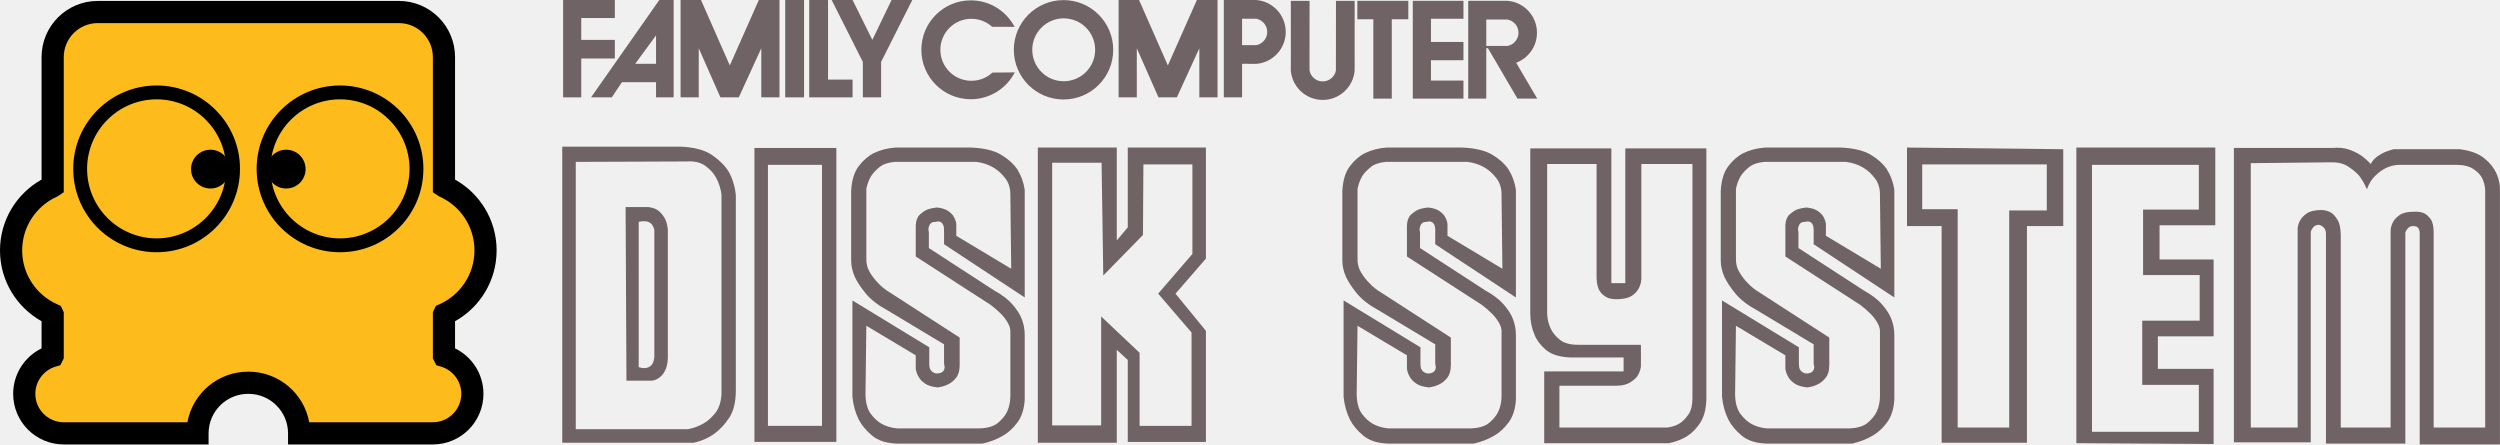
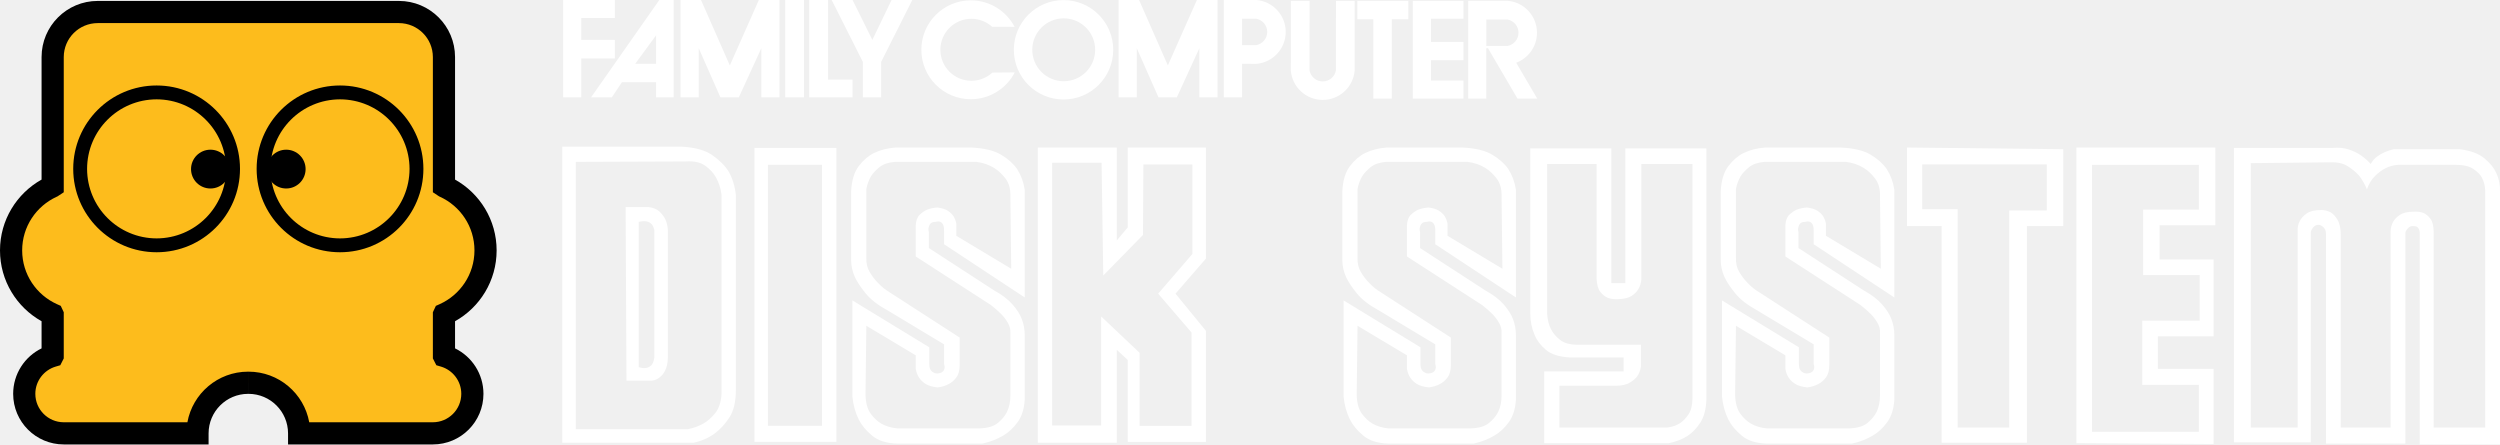
- <svg xmlns="http://www.w3.org/2000/svg" version="1.2" baseProfile="tiny" id="Layer_2" x="0px" y="0px" width="567.154px" height="100.826px" viewBox="15.349 117.018 567.154 100.826" xml:space="preserve">
-   <g>
-     <path fill="#706365" d="M176.916,152.213c1.66,1.15,2.906,2.396,3.737,3.736c0.894,1.598,1.437,3.386,1.629,5.365v44.169   c0,2.684-0.495,4.775-1.485,6.277c-0.99,1.5-2.093,2.697-3.306,3.592c-1.405,1.021-3.002,1.725-4.79,2.107h-29.798v-67.165h26.923   C172.893,150.425,175.256,151.063,176.916,152.213z M179.024,161.123c-0.191-1.404-0.606-2.682-1.245-3.832   c-0.512-0.958-1.31-1.836-2.396-2.635s-2.556-1.134-4.407-1.007l-25.008,0.096v60.649h25.391c1.341-0.254,2.555-0.701,3.641-1.34   c0.895-0.512,1.757-1.277,2.587-2.301c0.83-1.021,1.31-2.426,1.438-4.215V161.123z M164.94,165.004   c0.574,0.543,1.021,1.134,1.341,1.772c0.319,0.703,0.511,1.501,0.575,2.395v27.786c0.063,1.598-0.08,2.828-0.432,3.689   c-0.352,0.863-0.782,1.484-1.293,1.867c-0.575,0.512-1.214,0.799-1.916,0.863h-5.749l-0.191-39.379h5.174   C163.535,164.126,164.365,164.461,164.94,165.004z M163.79,169.171c-0.128-0.51-0.319-0.925-0.574-1.245   c-0.575-0.702-1.565-0.894-2.971-0.575v32.959c0.574,0.191,1.117,0.256,1.629,0.191c0.447-0.063,0.846-0.254,1.197-0.574   c0.352-0.318,0.591-0.926,0.719-1.82V169.171z" />
-     <path fill="#706365" d="M205.086,150.584v66.685h-18.588v-66.685H205.086z M201.828,154.416h-12.264v59.212h12.264V154.416z" />
-     <path fill="#706365" d="M229.519,172.429v-2.778c0.063-1.277-0.224-2.044-0.862-2.3c-0.256-0.127-0.607-0.127-1.054,0   c-0.512,0-0.879,0.112-1.103,0.336s-0.367,0.495-0.431,0.814c-0.129,0.319-0.129,0.702,0,1.149v3.641l14.755,9.582   c1.852,1.021,3.273,2.107,4.264,3.258s1.677,2.236,2.06,3.258c0.447,1.15,0.671,2.363,0.671,3.641v14.658   c-0.128,2.109-0.671,3.818-1.629,5.127c-0.958,1.311-2.044,2.316-3.258,3.018c-1.405,0.83-2.97,1.438-4.694,1.82h-19.354   c-2.428-0.064-4.328-0.67-5.701-1.82c-1.373-1.148-2.379-2.363-3.018-3.641c-0.767-1.533-1.246-3.258-1.438-5.174v-21.846   l17.438,10.637v3.736c0,0.574,0.079,1.006,0.239,1.293c0.159,0.287,0.367,0.496,0.623,0.623c0.255,0.191,0.574,0.287,0.958,0.287   c0.958-0.064,1.501-0.447,1.629-1.15c0.063-0.254,0.031-0.605-0.096-1.053v-4.408l-12.743-7.664   c-2.236-1.213-3.913-2.508-5.03-3.881c-1.118-1.373-1.933-2.604-2.443-3.689c-0.575-1.277-0.862-2.555-0.862-3.832v-15.713   c0.127-2.427,0.702-4.311,1.725-5.652c1.021-1.342,2.172-2.332,3.449-2.971c1.469-0.702,3.098-1.117,4.887-1.245h17.15   c2.938,0.128,5.205,0.671,6.803,1.629c1.597,0.958,2.811,2.044,3.641,3.257c0.895,1.406,1.469,2.971,1.725,4.695v24.432   L229.519,172.429z M227.985,164.094c1.021,0.128,1.805,0.367,2.348,0.719s0.974,0.75,1.293,1.197   c0.319,0.512,0.543,1.086,0.671,1.725v2.778l12.456,7.473l-0.192-16.383c0.063-1.66-0.304-3.018-1.102-4.072   c-0.799-1.054-1.677-1.868-2.635-2.443c-1.15-0.702-2.46-1.149-3.929-1.342h-18.587c-1.47,0.129-2.62,0.528-3.45,1.198   c-0.83,0.671-1.469,1.357-1.916,2.06c-0.512,0.895-0.862,1.854-1.054,2.875v15.521c-0.064,1.278,0.191,2.395,0.767,3.354   c0.574,0.957,1.213,1.787,1.916,2.49c0.767,0.83,1.693,1.564,2.779,2.203l15.713,10.156v6.229c0,1.213-0.256,2.156-0.767,2.826   c-0.512,0.672-1.086,1.166-1.725,1.484c-0.703,0.385-1.533,0.641-2.491,0.768c-1.214-0.127-2.14-0.398-2.778-0.814   c-0.639-0.414-1.118-0.877-1.438-1.389c-0.384-0.574-0.64-1.246-0.767-2.014v-3.064l-11.21-6.707l-0.191,15.713   c0.063,1.852,0.463,3.273,1.197,4.264s1.549,1.74,2.443,2.252c1.021,0.574,2.203,0.926,3.545,1.053h18.684   c1.852-0.063,3.241-0.479,4.168-1.244c0.926-0.768,1.612-1.598,2.06-2.492c0.511-1.086,0.767-2.299,0.767-3.641V192.55   c0.063-0.768-0.128-1.533-0.575-2.301c-0.447-0.766-0.958-1.436-1.532-2.012c-0.703-0.703-1.47-1.373-2.3-2.012l-17.055-11.019   v-7.09c0.063-1.086,0.367-1.884,0.91-2.395s1.102-0.895,1.677-1.15C226.389,164.317,227.155,164.158,227.985,164.094z" />
-     <path fill="#706365" d="M288.923,175.687l-6.898,7.951l6.898,8.432v25.199h-17.726v-18.588l-2.491-2.299v21.078h-17.917v-66.972   h17.917v21.078l2.491-2.97v-18.108h17.726V175.687z M285.856,154.32h-11.114l-0.096,16.001l-9.007,9.198l-0.383-25.582h-11.21   v59.595h11.114v-24.721l8.719,8.24v16.576h11.785v-21.174l-7.569-8.816l7.761-9.005V154.32z" />
-     <path fill="#706365" d="M340.949,172.429v-2.778c0.064-1.277-0.223-2.044-0.861-2.3c-0.256-0.127-0.607-0.127-1.055,0   c-0.512,0-0.879,0.112-1.102,0.336c-0.225,0.224-0.367,0.495-0.432,0.814c-0.129,0.319-0.129,0.702,0,1.149v3.641l14.756,9.582   c1.852,1.021,3.273,2.107,4.264,3.258s1.676,2.236,2.059,3.258c0.447,1.15,0.672,2.363,0.672,3.641v14.658   c-0.129,2.109-0.672,3.818-1.629,5.127c-0.959,1.311-2.045,2.316-3.258,3.018c-1.406,0.83-2.971,1.438-4.695,1.82h-19.354   c-2.428-0.064-4.328-0.67-5.701-1.82c-1.373-1.148-2.379-2.363-3.018-3.641c-0.768-1.533-1.246-3.258-1.438-5.174v-21.846   l17.438,10.637v3.736c0,0.574,0.08,1.006,0.24,1.293c0.158,0.287,0.367,0.496,0.623,0.623c0.254,0.191,0.574,0.287,0.957,0.287   c0.959-0.064,1.502-0.447,1.629-1.15c0.064-0.254,0.031-0.605-0.096-1.053v-4.408l-12.742-7.664   c-2.236-1.213-3.914-2.508-5.031-3.881s-1.932-2.604-2.443-3.689c-0.574-1.277-0.861-2.555-0.861-3.832v-15.713   c0.127-2.427,0.701-4.311,1.725-5.652c1.021-1.342,2.172-2.332,3.449-2.971c1.469-0.702,3.098-1.117,4.887-1.245h17.15   c2.938,0.128,5.205,0.671,6.803,1.629c1.596,0.958,2.811,2.044,3.641,3.257c0.895,1.406,1.469,2.971,1.725,4.695v24.432   L340.949,172.429z M339.416,164.094c1.021,0.128,1.805,0.367,2.348,0.719s0.975,0.75,1.293,1.197   c0.32,0.512,0.543,1.086,0.672,1.725v2.778l12.455,7.473l-0.191-16.383c0.063-1.66-0.305-3.018-1.102-4.072   c-0.799-1.054-1.678-1.868-2.635-2.443c-1.15-0.702-2.461-1.149-3.93-1.342H329.74c-1.471,0.129-2.621,0.528-3.451,1.198   c-0.83,0.671-1.469,1.357-1.916,2.06c-0.512,0.895-0.861,1.854-1.053,2.875v15.521c-0.064,1.278,0.191,2.395,0.766,3.354   c0.574,0.957,1.213,1.787,1.916,2.49c0.768,0.83,1.693,1.564,2.779,2.203l15.713,10.156v6.229c0,1.213-0.256,2.156-0.766,2.826   c-0.512,0.672-1.086,1.166-1.725,1.484c-0.703,0.385-1.533,0.641-2.492,0.768c-1.213-0.127-2.139-0.398-2.777-0.814   c-0.639-0.414-1.119-0.877-1.438-1.389c-0.385-0.574-0.641-1.246-0.768-2.014v-3.064l-11.209-6.707l-0.191,15.713   c0.063,1.852,0.463,3.273,1.197,4.264s1.549,1.74,2.443,2.252c1.021,0.574,2.203,0.926,3.545,1.053h18.684   c1.852-0.063,3.24-0.479,4.168-1.244c0.926-0.768,1.611-1.598,2.059-2.492c0.512-1.086,0.768-2.299,0.768-3.641V192.55   c0.063-0.768-0.129-1.533-0.576-2.301c-0.447-0.766-0.957-1.436-1.531-2.012c-0.703-0.703-1.471-1.373-2.301-2.012l-17.055-11.019   v-7.09c0.064-1.086,0.367-1.884,0.91-2.395s1.102-0.895,1.678-1.15C337.82,164.317,338.586,164.158,339.416,164.094z" />
-     <path fill="#706365" d="M402.461,150.68v56.912c-0.064,2.236-0.527,4.01-1.389,5.318c-0.863,1.311-1.836,2.316-2.922,3.018   c-1.215,0.768-2.619,1.311-4.217,1.629H365.67v-16.287h18.012v-3.162h-12.264c-2.363-0.127-4.152-0.703-5.365-1.725   c-1.215-1.021-2.076-2.172-2.588-3.449c-0.639-1.469-0.957-3.098-0.957-4.887V150.68h18.396v30.564h3.162V150.68H402.461z    M399.299,154.225h-11.592v26.158c-0.064,0.83-0.289,1.564-0.672,2.203c-0.32,0.574-0.814,1.086-1.484,1.533   c-0.672,0.447-1.645,0.703-2.922,0.766c-0.959,0.064-1.789-0.031-2.492-0.287c-0.639-0.256-1.213-0.703-1.725-1.342   s-0.799-1.66-0.861-3.066v-25.964H366.34v34.013c0.064,1.277,0.352,2.428,0.863,3.449c0.447,0.895,1.133,1.709,2.059,2.443   s2.283,1.102,4.072,1.102h14.277v4.982c-0.129,0.83-0.416,1.564-0.863,2.203c-0.383,0.512-0.959,0.99-1.725,1.438   c-0.768,0.447-1.789,0.672-3.066,0.672h-12.838v9.484h24.432c1.086-0.127,2.045-0.445,2.875-0.957   c0.701-0.447,1.355-1.117,1.963-2.012s0.91-2.109,0.91-3.643V154.225z" />
-     <path fill="#706365" d="M426.799,172.429v-2.778c0.063-1.277-0.225-2.044-0.863-2.3c-0.256-0.127-0.607-0.127-1.053,0   c-0.512,0-0.879,0.112-1.104,0.336c-0.223,0.224-0.367,0.495-0.43,0.814c-0.129,0.319-0.129,0.702,0,1.149v3.641l14.754,9.582   c1.852,1.021,3.273,2.107,4.264,3.258s1.678,2.236,2.061,3.258c0.447,1.15,0.67,2.363,0.67,3.641v14.658   c-0.127,2.109-0.67,3.818-1.629,5.127c-0.957,1.311-2.043,2.316-3.258,3.018c-1.404,0.83-2.969,1.438-4.693,1.82h-19.355   c-2.428-0.064-4.328-0.67-5.701-1.82c-1.373-1.148-2.379-2.363-3.018-3.641c-0.766-1.533-1.246-3.258-1.438-5.174v-21.846   l17.439,10.637v3.736c0,0.574,0.078,1.006,0.238,1.293s0.367,0.496,0.623,0.623c0.256,0.191,0.574,0.287,0.959,0.287   c0.957-0.064,1.5-0.447,1.629-1.15c0.063-0.254,0.031-0.605-0.096-1.053v-4.408l-12.744-7.664   c-2.236-1.213-3.912-2.508-5.029-3.881c-1.119-1.373-1.934-2.604-2.443-3.689c-0.576-1.277-0.863-2.555-0.863-3.832v-15.713   c0.127-2.427,0.703-4.311,1.725-5.652s2.172-2.332,3.449-2.971c1.469-0.702,3.098-1.117,4.887-1.245h17.15   c2.938,0.128,5.205,0.671,6.803,1.629s2.811,2.044,3.641,3.257c0.895,1.406,1.469,2.971,1.725,4.695v24.432L426.799,172.429z    M425.266,164.094c1.021,0.128,1.805,0.367,2.348,0.719s0.973,0.75,1.293,1.197c0.318,0.512,0.543,1.086,0.67,1.725v2.778   l12.457,7.473l-0.193-16.383c0.064-1.66-0.303-3.018-1.102-4.072c-0.799-1.054-1.676-1.868-2.635-2.443   c-1.15-0.702-2.459-1.149-3.928-1.342h-18.588c-1.469,0.129-2.619,0.528-3.449,1.198c-0.83,0.671-1.469,1.357-1.916,2.06   c-0.512,0.895-0.863,1.854-1.055,2.875v15.521c-0.064,1.278,0.191,2.395,0.768,3.354c0.574,0.957,1.213,1.787,1.916,2.49   c0.766,0.83,1.693,1.564,2.779,2.203l15.713,10.156v6.229c0,1.213-0.256,2.156-0.768,2.826c-0.512,0.672-1.086,1.166-1.725,1.484   c-0.703,0.385-1.533,0.641-2.49,0.768c-1.215-0.127-2.141-0.398-2.779-0.814c-0.639-0.414-1.117-0.877-1.438-1.389   c-0.383-0.574-0.639-1.246-0.766-2.014v-3.064l-11.211-6.707l-0.191,15.713c0.064,1.852,0.463,3.273,1.197,4.264   s1.549,1.74,2.443,2.252c1.021,0.574,2.203,0.926,3.545,1.053h18.684c1.852-0.063,3.242-0.479,4.168-1.244   c0.926-0.768,1.613-1.598,2.061-2.492c0.51-1.086,0.766-2.299,0.766-3.641V192.55c0.064-0.768-0.127-1.533-0.574-2.301   c-0.447-0.766-0.959-1.436-1.533-2.012c-0.703-0.703-1.469-1.373-2.299-2.012l-17.055-11.019v-7.09   c0.063-1.086,0.367-1.884,0.91-2.395s1.102-0.895,1.676-1.15C423.668,164.317,424.436,164.158,425.266,164.094z" />
-     <path fill="#706365" d="M483.424,150.871v17.438h-8.24v49.152H455.83v-49.152h-7.857v-17.82L483.424,150.871z M479.688,154.32   h-28.266v10.156h8.049v49.535h11.689v-49.248h8.527V154.32z" />
-     <path fill="#706365" d="M505.27,168.117v7.761h12.264v17.438h-12.646v7.377h12.646v17.055l-31.139-0.191v-67.068h31.521v17.629   H505.27z M501.533,179.423v-14.851h12.646v-10.156h-24.24v60.554h24.24v-10.635h-12.838v-14.564h13.029v-10.348H501.533z" />
-     <path fill="#706365" d="M578.949,152.932c1.277,1.054,2.172,2.155,2.684,3.305c0.639,1.342,0.926,2.812,0.861,4.407v57.2h-18.205   v-48.097c-0.064-0.702-0.318-1.149-0.766-1.341c-0.256-0.064-0.512-0.097-0.768-0.097c-0.383,0-0.686,0.097-0.91,0.288   c-0.223,0.191-0.398,0.383-0.525,0.574c-0.193,0.256-0.289,0.512-0.289,0.767v47.714H543.02v-47.619   c0-0.702-0.256-1.245-0.766-1.628c-0.256-0.191-0.512-0.319-0.768-0.384c-0.447,0-0.799,0.097-1.055,0.288s-0.447,0.415-0.574,0.67   c-0.191,0.256-0.287,0.575-0.287,0.958v47.427h-17.438v-66.781h22.324c1.404-0.128,2.635-0.017,3.688,0.335   c1.055,0.352,1.965,0.783,2.732,1.294c0.83,0.575,1.596,1.246,2.299,2.012c0.383-0.702,0.861-1.261,1.438-1.677   c0.574-0.415,1.148-0.75,1.725-1.006c0.639-0.256,1.309-0.479,2.012-0.671h15.043C575.818,151.191,577.672,151.878,578.949,152.932   z M579.141,160.165c-0.064-1.086-0.318-2.044-0.766-2.874c-0.385-0.703-1.039-1.357-1.965-1.965   c-0.926-0.606-2.221-0.91-3.881-0.91h-13.125c-1.023,0.064-1.98,0.319-2.875,0.767c-0.768,0.384-1.549,0.959-2.348,1.725   c-0.799,0.767-1.422,1.789-1.869,3.066c-0.512-1.213-1.117-2.268-1.82-3.162c-0.703-0.766-1.564-1.469-2.586-2.107   c-1.023-0.639-2.365-0.927-4.025-0.862l-17.916,0.191v59.978H536.6v-44.457c-0.064-0.895,0.096-1.692,0.479-2.396   c0.32-0.639,0.848-1.213,1.582-1.725c0.734-0.511,1.836-0.767,3.305-0.767c0.768,0,1.502,0.192,2.205,0.575   c0.51,0.319,1.006,0.878,1.484,1.677s0.719,1.964,0.719,3.497v43.594h11.307v-44.457c0-0.766,0.191-1.501,0.574-2.204   c0.318-0.574,0.83-1.102,1.533-1.58c0.701-0.479,1.756-0.719,3.162-0.719c0.766-0.063,1.5,0.032,2.203,0.287   c0.574,0.256,1.102,0.703,1.58,1.342s0.719,1.661,0.719,3.065v44.265h11.689V160.165z" />
+ <svg xmlns="http://www.w3.org/2000/svg" width="567.15px" height="100.83px" version="1.2" viewBox="15.349 117.02 567.15 100.83">
+   <g fill="#fff">
+     <path d="m176.92 152.21c1.66 1.15 2.906 2.396 3.737 3.736 0.894 1.598 1.437 3.386 1.629 5.365v44.169c0 2.684-0.495 4.775-1.485 6.277-0.99 1.5-2.093 2.697-3.306 3.592-1.405 1.021-3.002 1.725-4.79 2.107h-29.798v-67.165h26.923c3.067 0.131 5.43 0.769 7.09 1.919zm2.108 8.91c-0.191-1.404-0.606-2.682-1.245-3.832-0.512-0.958-1.31-1.836-2.396-2.635s-2.556-1.134-4.407-1.007l-25.008 0.096v60.649h25.391c1.341-0.254 2.555-0.701 3.641-1.34 0.895-0.512 1.757-1.277 2.587-2.301 0.83-1.021 1.31-2.426 1.438-4.215v-45.415zm-14.084 3.881c0.574 0.543 1.021 1.134 1.341 1.772 0.319 0.703 0.511 1.501 0.575 2.395v27.786c0.063 1.598-0.08 2.828-0.432 3.689-0.352 0.863-0.782 1.484-1.293 1.867-0.575 0.512-1.214 0.799-1.916 0.863h-5.749l-0.191-39.379h5.174c1.086 0.129 1.916 0.464 2.491 1.007zm-1.15 4.167c-0.128-0.51-0.319-0.925-0.574-1.245-0.575-0.702-1.565-0.894-2.971-0.575v32.959c0.574 0.191 1.117 0.256 1.629 0.191 0.447-0.063 0.846-0.254 1.197-0.574 0.352-0.318 0.591-0.926 0.719-1.82v-28.936z" />
+     <path d="m205.09 150.58v66.685h-18.588v-66.685h18.588zm-3.258 3.832h-12.264v59.212h12.264v-59.212z" />
+     <path d="m229.52 172.43v-2.778c0.063-1.277-0.224-2.044-0.862-2.3-0.256-0.127-0.607-0.127-1.054 0-0.512 0-0.879 0.112-1.103 0.336s-0.367 0.495-0.431 0.814c-0.129 0.319-0.129 0.702 0 1.149v3.641l14.755 9.582c1.852 1.021 3.273 2.107 4.264 3.258s1.677 2.236 2.06 3.258c0.447 1.15 0.671 2.363 0.671 3.641v14.658c-0.128 2.109-0.671 3.818-1.629 5.127-0.958 1.311-2.044 2.316-3.258 3.018-1.405 0.83-2.97 1.438-4.694 1.82h-19.354c-2.428-0.064-4.328-0.67-5.701-1.82-1.373-1.148-2.379-2.363-3.018-3.641-0.767-1.533-1.246-3.258-1.438-5.174v-21.846l17.438 10.637v3.736c0 0.574 0.079 1.006 0.239 1.293 0.159 0.287 0.367 0.496 0.623 0.623 0.255 0.191 0.574 0.287 0.958 0.287 0.958-0.064 1.501-0.447 1.629-1.15 0.063-0.254 0.031-0.605-0.096-1.053v-4.408l-12.743-7.664c-2.236-1.213-3.913-2.508-5.03-3.881-1.118-1.373-1.933-2.604-2.443-3.689-0.575-1.277-0.862-2.555-0.862-3.832v-15.713c0.127-2.427 0.702-4.311 1.725-5.652 1.021-1.342 2.172-2.332 3.449-2.971 1.469-0.702 3.098-1.117 4.887-1.245h17.15c2.938 0.128 5.205 0.671 6.803 1.629 1.597 0.958 2.811 2.044 3.641 3.257 0.895 1.406 1.469 2.971 1.725 4.695v24.432l-18.301-12.074zm-1.534-8.335c1.021 0.128 1.805 0.367 2.348 0.719s0.974 0.75 1.293 1.197c0.319 0.512 0.543 1.086 0.671 1.725v2.778l12.456 7.473-0.192-16.383c0.063-1.66-0.304-3.018-1.102-4.072-0.799-1.054-1.677-1.868-2.635-2.443-1.15-0.702-2.46-1.149-3.929-1.342h-18.587c-1.47 0.129-2.62 0.528-3.45 1.198-0.83 0.671-1.469 1.357-1.916 2.06-0.512 0.895-0.862 1.854-1.054 2.875v15.521c-0.064 1.278 0.191 2.395 0.767 3.354 0.574 0.957 1.213 1.787 1.916 2.49 0.767 0.83 1.693 1.564 2.779 2.203l15.713 10.156v6.229c0 1.213-0.256 2.156-0.767 2.826-0.512 0.672-1.086 1.166-1.725 1.484-0.703 0.385-1.533 0.641-2.491 0.768-1.214-0.127-2.14-0.398-2.778-0.814-0.639-0.414-1.118-0.877-1.438-1.389-0.384-0.574-0.64-1.246-0.767-2.014v-3.064l-11.21-6.707-0.191 15.713c0.063 1.852 0.463 3.273 1.197 4.264s1.549 1.74 2.443 2.252c1.021 0.574 2.203 0.926 3.545 1.053h18.684c1.852-0.063 3.241-0.479 4.168-1.244 0.926-0.768 1.612-1.598 2.06-2.492 0.511-1.086 0.767-2.299 0.767-3.641v-14.277c0.063-0.768-0.128-1.533-0.575-2.301-0.447-0.766-0.958-1.436-1.532-2.012-0.703-0.703-1.47-1.373-2.3-2.012l-17.055-11.019v-7.09c0.063-1.086 0.367-1.884 0.91-2.395s1.102-0.895 1.677-1.15c0.704-0.254 1.47-0.413 2.3-0.477z" />
+     <path d="m288.92 175.69-6.898 7.951 6.898 8.432v25.199h-17.726v-18.588l-2.491-2.299v21.078h-17.917v-66.972h17.917v21.078l2.491-2.97v-18.108h17.726v25.199zm-3.067-21.367h-11.114l-0.096 16.001-9.007 9.198-0.383-25.582h-11.21v59.595h11.114v-24.721l8.719 8.24v16.576h11.785v-21.174l-7.569-8.816 7.761-9.005v-20.312z" />
+     <path d="m340.95 172.43v-2.778c0.064-1.277-0.223-2.044-0.861-2.3-0.256-0.127-0.607-0.127-1.055 0-0.512 0-0.879 0.112-1.102 0.336-0.225 0.224-0.367 0.495-0.432 0.814-0.129 0.319-0.129 0.702 0 1.149v3.641l14.756 9.582c1.852 1.021 3.273 2.107 4.264 3.258s1.676 2.236 2.059 3.258c0.447 1.15 0.672 2.363 0.672 3.641v14.658c-0.129 2.109-0.672 3.818-1.629 5.127-0.959 1.311-2.045 2.316-3.258 3.018-1.406 0.83-2.971 1.438-4.695 1.82h-19.354c-2.428-0.064-4.328-0.67-5.701-1.82-1.373-1.148-2.379-2.363-3.018-3.641-0.768-1.533-1.246-3.258-1.438-5.174v-21.846l17.438 10.637v3.736c0 0.574 0.08 1.006 0.24 1.293 0.158 0.287 0.367 0.496 0.623 0.623 0.254 0.191 0.574 0.287 0.957 0.287 0.959-0.064 1.502-0.447 1.629-1.15 0.064-0.254 0.031-0.605-0.096-1.053v-4.408l-12.742-7.664c-2.236-1.213-3.914-2.508-5.031-3.881s-1.932-2.604-2.443-3.689c-0.574-1.277-0.861-2.555-0.861-3.832v-15.713c0.127-2.427 0.701-4.311 1.725-5.652 1.021-1.342 2.172-2.332 3.449-2.971 1.469-0.702 3.098-1.117 4.887-1.245h17.15c2.938 0.128 5.205 0.671 6.803 1.629 1.596 0.958 2.811 2.044 3.641 3.257 0.895 1.406 1.469 2.971 1.725 4.695v24.432l-18.302-12.074zm-1.533-8.335c1.021 0.128 1.805 0.367 2.348 0.719s0.975 0.75 1.293 1.197c0.32 0.512 0.543 1.086 0.672 1.725v2.778l12.455 7.473-0.191-16.383c0.063-1.66-0.305-3.018-1.102-4.072-0.799-1.054-1.678-1.868-2.635-2.443-1.15-0.702-2.461-1.149-3.93-1.342h-18.586c-1.471 0.129-2.621 0.528-3.451 1.198-0.83 0.671-1.469 1.357-1.916 2.06-0.512 0.895-0.861 1.854-1.053 2.875v15.521c-0.064 1.278 0.191 2.395 0.766 3.354 0.574 0.957 1.213 1.787 1.916 2.49 0.768 0.83 1.693 1.564 2.779 2.203l15.713 10.156v6.229c0 1.213-0.256 2.156-0.766 2.826-0.512 0.672-1.086 1.166-1.725 1.484-0.703 0.385-1.533 0.641-2.492 0.768-1.213-0.127-2.139-0.398-2.777-0.814-0.639-0.414-1.119-0.877-1.438-1.389-0.385-0.574-0.641-1.246-0.768-2.014v-3.064l-11.209-6.707-0.191 15.713c0.063 1.852 0.463 3.273 1.197 4.264s1.549 1.74 2.443 2.252c1.021 0.574 2.203 0.926 3.545 1.053h18.684c1.852-0.063 3.24-0.479 4.168-1.244 0.926-0.768 1.611-1.598 2.059-2.492 0.512-1.086 0.768-2.299 0.768-3.641v-14.277c0.063-0.768-0.129-1.533-0.576-2.301-0.447-0.766-0.957-1.436-1.531-2.012-0.703-0.703-1.471-1.373-2.301-2.012l-17.055-11.019v-7.09c0.064-1.086 0.367-1.884 0.91-2.395s1.102-0.895 1.678-1.15c0.703-0.254 1.469-0.413 2.299-0.477z" />
+     <path d="m402.46 150.68v56.912c-0.064 2.236-0.527 4.01-1.389 5.318-0.863 1.311-1.836 2.316-2.922 3.018-1.215 0.768-2.619 1.311-4.217 1.629h-28.263v-16.287h18.012v-3.162h-12.264c-2.363-0.127-4.152-0.703-5.365-1.725-1.215-1.021-2.076-2.172-2.588-3.449-0.639-1.469-0.957-3.098-0.957-4.887v-37.367h18.396v30.564h3.162v-30.564h18.395zm-3.162 3.545h-11.592v26.158c-0.064 0.83-0.289 1.564-0.672 2.203-0.32 0.574-0.814 1.086-1.484 1.533-0.672 0.447-1.645 0.703-2.922 0.766-0.959 0.064-1.789-0.031-2.492-0.287-0.639-0.256-1.213-0.703-1.725-1.342s-0.799-1.66-0.861-3.066v-25.964h-11.211v34.013c0.064 1.277 0.352 2.428 0.863 3.449 0.447 0.895 1.133 1.709 2.059 2.443s2.283 1.102 4.072 1.102h14.277v4.982c-0.129 0.83-0.416 1.564-0.863 2.203-0.383 0.512-0.959 0.99-1.725 1.438-0.768 0.447-1.789 0.672-3.066 0.672h-12.838v9.484h24.432c1.086-0.127 2.045-0.445 2.875-0.957 0.701-0.447 1.355-1.117 1.963-2.012s0.91-2.109 0.91-3.643v-53.175z" />
+     <path d="m426.8 172.43v-2.778c0.063-1.277-0.225-2.044-0.863-2.3-0.256-0.127-0.607-0.127-1.053 0-0.512 0-0.879 0.112-1.104 0.336-0.223 0.224-0.367 0.495-0.43 0.814-0.129 0.319-0.129 0.702 0 1.149v3.641l14.754 9.582c1.852 1.021 3.273 2.107 4.264 3.258s1.678 2.236 2.061 3.258c0.447 1.15 0.67 2.363 0.67 3.641v14.658c-0.127 2.109-0.67 3.818-1.629 5.127-0.957 1.311-2.043 2.316-3.258 3.018-1.404 0.83-2.969 1.438-4.693 1.82h-19.355c-2.428-0.064-4.328-0.67-5.701-1.82-1.373-1.148-2.379-2.363-3.018-3.641-0.766-1.533-1.246-3.258-1.438-5.174v-21.846l17.439 10.637v3.736c0 0.574 0.078 1.006 0.238 1.293s0.367 0.496 0.623 0.623c0.256 0.191 0.574 0.287 0.959 0.287 0.957-0.064 1.5-0.447 1.629-1.15 0.063-0.254 0.031-0.605-0.096-1.053v-4.408l-12.744-7.664c-2.236-1.213-3.912-2.508-5.029-3.881-1.119-1.373-1.934-2.604-2.443-3.689-0.576-1.277-0.863-2.555-0.863-3.832v-15.713c0.127-2.427 0.703-4.311 1.725-5.652s2.172-2.332 3.449-2.971c1.469-0.702 3.098-1.117 4.887-1.245h17.15c2.938 0.128 5.205 0.671 6.803 1.629s2.811 2.044 3.641 3.257c0.895 1.406 1.469 2.971 1.725 4.695v24.432l-18.3-12.074zm-1.533-8.335c1.021 0.128 1.805 0.367 2.348 0.719s0.973 0.75 1.293 1.197c0.318 0.512 0.543 1.086 0.67 1.725v2.778l12.457 7.473-0.193-16.383c0.064-1.66-0.303-3.018-1.102-4.072s-1.676-1.868-2.635-2.443c-1.15-0.702-2.459-1.149-3.928-1.342h-18.588c-1.469 0.129-2.619 0.528-3.449 1.198-0.83 0.671-1.469 1.357-1.916 2.06-0.512 0.895-0.863 1.854-1.055 2.875v15.521c-0.064 1.278 0.191 2.395 0.768 3.354 0.574 0.957 1.213 1.787 1.916 2.49 0.766 0.83 1.693 1.564 2.779 2.203l15.713 10.156v6.229c0 1.213-0.256 2.156-0.768 2.826-0.512 0.672-1.086 1.166-1.725 1.484-0.703 0.385-1.533 0.641-2.49 0.768-1.215-0.127-2.141-0.398-2.779-0.814-0.639-0.414-1.117-0.877-1.438-1.389-0.383-0.574-0.639-1.246-0.766-2.014v-3.064l-11.211-6.707-0.191 15.713c0.064 1.852 0.463 3.273 1.197 4.264s1.549 1.74 2.443 2.252c1.021 0.574 2.203 0.926 3.545 1.053h18.684c1.852-0.063 3.242-0.479 4.168-1.244 0.926-0.768 1.613-1.598 2.061-2.492 0.51-1.086 0.766-2.299 0.766-3.641v-14.277c0.064-0.768-0.127-1.533-0.574-2.301-0.447-0.766-0.959-1.436-1.533-2.012-0.703-0.703-1.469-1.373-2.299-2.012l-17.055-11.019v-7.09c0.063-1.086 0.367-1.884 0.91-2.395s1.102-0.895 1.676-1.15c0.703-0.254 1.471-0.413 2.301-0.477z" />
+     <path d="m483.42 150.87v17.438h-8.24v49.152h-19.354v-49.152h-7.857v-17.82l35.451 0.382zm-3.736 3.449h-28.266v10.156h8.049v49.535h11.689v-49.248h8.527v-10.443z" />
+     <path d="m505.27 168.12v7.761h12.264v17.438h-12.646v7.377h12.646v17.055l-31.139-0.191v-67.068h31.521v17.629h-12.646zm-3.737 11.306v-14.851h12.646v-10.156h-24.24v60.554h24.24v-10.635h-12.838v-14.564h13.029v-10.348h-12.837z" />
+     <path d="m578.95 152.93c1.277 1.054 2.172 2.155 2.684 3.305 0.639 1.342 0.926 2.812 0.861 4.407v57.2h-18.205v-48.097c-0.064-0.702-0.318-1.149-0.766-1.341-0.256-0.064-0.512-0.097-0.768-0.097-0.383 0-0.686 0.097-0.91 0.288-0.223 0.191-0.398 0.383-0.525 0.574-0.193 0.256-0.289 0.512-0.289 0.767v47.714h-18.011v-47.619c0-0.702-0.256-1.245-0.766-1.628-0.256-0.191-0.512-0.319-0.768-0.384-0.447 0-0.799 0.097-1.055 0.288s-0.447 0.415-0.574 0.67c-0.191 0.256-0.287 0.575-0.287 0.958v47.427h-17.438v-66.781h22.324c1.404-0.128 2.635-0.017 3.688 0.335 1.055 0.352 1.965 0.783 2.732 1.294 0.83 0.575 1.596 1.246 2.299 2.012 0.383-0.702 0.861-1.261 1.438-1.677 0.574-0.415 1.148-0.75 1.725-1.006 0.639-0.256 1.309-0.479 2.012-0.671h15.043c2.425 0.321 4.279 1.008 5.556 2.062zm0.192 7.233c-0.064-1.086-0.318-2.044-0.766-2.874-0.385-0.703-1.039-1.357-1.965-1.965-0.926-0.606-2.221-0.91-3.881-0.91h-13.125c-1.023 0.064-1.98 0.319-2.875 0.767-0.768 0.384-1.549 0.959-2.348 1.725-0.799 0.767-1.422 1.789-1.869 3.066-0.512-1.213-1.117-2.268-1.82-3.162-0.703-0.766-1.564-1.469-2.586-2.107-1.023-0.639-2.365-0.927-4.025-0.862l-17.916 0.191v59.978h10.635v-44.457c-0.064-0.895 0.096-1.692 0.479-2.396 0.32-0.639 0.848-1.213 1.582-1.725 0.734-0.511 1.836-0.767 3.305-0.767 0.768 0 1.502 0.192 2.205 0.575 0.51 0.319 1.006 0.878 1.484 1.677s0.719 1.964 0.719 3.497v43.594h11.307v-44.457c0-0.766 0.191-1.501 0.574-2.204 0.318-0.574 0.83-1.102 1.533-1.58 0.701-0.479 1.756-0.719 3.162-0.719 0.766-0.063 1.5 0.032 2.203 0.287 0.574 0.256 1.102 0.703 1.58 1.342s0.719 1.661 0.719 3.065v44.265h11.689v-53.844z" />
+     <polygon points="143.1 117.02 154.83 117.02 154.83 121.11 147.21 121.11 147.21 126.07 154.83 126.07 154.83 130.29 147.21 130.29 147.21 139.1 143.1 139.1" />
+     <path d="m168.18 139.1h-3.997v-3.439h-7.742l-2.294 3.439h-4.707l15.485-22.086h3.255v22.086zm-3.997-7.612v-6.444l-4.729 6.444h4.729z" />
+     <polygon points="169.74 117.02 174.38 117.02 180.92 131.86 187.5 117.02 192.18 117.02 192.18 139.1 188.06 139.1 188.06 127.97 182.96 139.1 178.78 139.1 173.87 127.97 173.87 139.1 169.74 139.1" />
+     <polygon points="269.12 117.02 273.76 117.02 280.29 131.86 286.88 117.02 291.56 117.02 291.56 139.1 287.43 139.1 287.43 127.97 282.33 139.1 278.16 139.1 273.24 127.97 273.24 139.1 269.12 139.1" />
+     <rect x="193.48" y="117.02" width="4.271" height="22.086" />
+     <polygon points="198.93 117.02 203.2 117.02 203.2 135.08 208.76 135.08 208.76 139.1 198.93 139.1" />
+     <polygon points="204.02 117.02 208.76 117.02 213.25 126.07 217.61 117.02 222.31 117.02 215.24 131.07 215.24 139.1 211.1 139.1 211.1 131.07" />
+     <path d="m245.58 133.4" stroke="#231F20" stroke-width=".345" />
+     <path d="m245.52 123.11c-1.875-3.573-5.621-6.011-9.937-6.011-6.194 0-11.216 5.021-11.216 11.216s5.021 11.215 11.216 11.215c4.346 0 8.115-2.472 9.977-6.087l-5.082 0.042c-1.253 1.155-2.927 1.861-4.766 1.861-3.884 0-7.031-3.148-7.031-7.032s3.147-7.031 7.031-7.031c1.813 0 3.466 0.686 4.712 1.813l5.096 0.014z" />
+     <path d="m256.62 139.59c-6.226 0-11.273-5.048-11.273-11.274s5.048-11.274 11.273-11.274c6.228 0 11.275 5.048 11.275 11.274 1e-3 6.227-5.047 11.274-11.275 11.274zm7.178-11.274c0-3.939-3.195-7.133-7.134-7.133s-7.133 3.194-7.133 7.133 3.193 7.133 7.133 7.133c3.939 0 7.134-3.194 7.134-7.133z" />
+     <path d="m300.35 117.02c3.737 0.3 6.677 3.429 6.677 7.244 0 3.814-2.939 6.943-6.677 7.243l-3.229-0.015v7.611h-4.141v-22.086h4.141l3.229 3e-3zm-3.228 4.248v5.991l3.229-3e-3c1.412-0.264 2.481-1.503 2.481-2.992 0-1.49-1.069-2.729-2.481-2.993l-3.229-3e-3z" />
+     <path d="m352.53 139.39h-4.099v-22.183l5.695-8e-3 3.228 2e-3c3.737 0.3 6.677 3.429 6.677 7.244 0 3.116-1.963 5.775-4.719 6.807l4.778 8.137h-4.485l-6.697-11.442h-0.378v11.443zm-2.545-0.105m4.142 0m3.229-11.848c1.412-0.264 2.481-1.504 2.481-2.992 0-1.49-1.069-2.729-2.481-2.993h-4.825v5.989l4.825-4e-3z" />
+     <path d="m318.43 125.64m-5.987 0m-0.015 4.142m0 0 3e-3 3.229c0.265 1.413 1.503 2.481 2.992 2.481s2.729-1.069 2.993-2.481l3e-3 -3.229 0.011-12.571h4.24v12.571l-4e-3 3.229c-0.3 3.738-3.428 6.676-7.243 6.676-3.814 0-6.942-2.938-7.243-6.676l0.015-3.229-7e-3 -12.571h4.256l-0.016 12.571z" />
+     <polygon points="326.9 139.39 331.09 139.39 331.09 121.39 334.84 121.39 334.84 117.21 323.28 117.21 323.28 121.39 326.9 121.39" />
+     <polygon points="347.35 139.39 335.86 139.39 335.86 117.21 347.35 117.21 347.35 121.27 339.98 121.27 339.98 126.54 347.35 126.54 347.35 130.68 339.98 130.68 339.98 135.29 347.35 135.29" />
+     <path d="m352.53 127.97" stroke="#231F20" stroke-width=".345" />
  </g>
-   <polygon fill="#706365" points="143.1,117.018 154.833,117.018 154.833,121.107 147.211,121.107 147.211,126.067 154.833,126.067   154.833,130.288 147.211,130.288 147.211,139.104 143.1,139.104 " />
-   <path fill="#706365" d="M168.176,139.104h-3.997v-3.439h-7.742l-2.294,3.439h-4.707l15.485-22.086h3.255V139.104z M164.179,131.492  v-6.444l-4.729,6.444H164.179z" />
-   <polygon fill="#706365" points="169.743,117.018 174.379,117.018 180.916,131.864 187.499,117.018 192.182,117.018 192.182,139.104   188.055,139.104 188.055,127.969 182.956,139.104 178.783,139.104 173.869,127.969 173.869,139.104 169.743,139.104 " />
-   <polygon fill="#706365" points="269.119,117.018 273.756,117.018 280.292,131.864 286.876,117.018 291.559,117.018 291.559,139.104   287.432,139.104 287.432,127.969 282.332,139.104 278.16,139.104 273.245,127.969 273.245,139.104 269.119,139.104 " />
-   <rect x="193.483" y="117.018" fill="#706365" width="4.271" height="22.086" />
-   <polygon fill="#706365" points="198.93,117.018 203.2,117.018 203.2,135.077 208.765,135.077 208.765,139.104 198.93,139.104 " />
-   <polygon fill="#706365" points="204.02,117.018 208.765,117.018 213.251,126.067 217.608,117.018 222.31,117.018 215.235,131.066   215.235,139.104 211.095,139.104 211.095,131.066 " />
-   <path fill="#706365" stroke="#231F20" stroke-width="0.345" d="M245.582,133.402" />
-   <path fill="#706365" d="M245.521,123.109c-1.875-3.573-5.621-6.011-9.937-6.011c-6.194,0-11.216,5.021-11.216,11.216  c0,6.195,5.021,11.215,11.216,11.215c4.346,0,8.115-2.472,9.977-6.087l-5.082,0.042c-1.253,1.155-2.927,1.861-4.766,1.861  c-3.884,0-7.031-3.148-7.031-7.032s3.147-7.031,7.031-7.031c1.813,0,3.466,0.686,4.712,1.813L245.521,123.109z" />
-   <path fill="#706365" d="M256.619,139.588c-6.226,0-11.273-5.048-11.273-11.274c0-6.226,5.048-11.274,11.273-11.274  c6.228,0,11.275,5.048,11.275,11.274C267.895,134.541,262.847,139.588,256.619,139.588z M263.797,128.314  c0-3.939-3.195-7.133-7.134-7.133c-3.939,0-7.133,3.194-7.133,7.133s3.193,7.133,7.133,7.133  C260.602,135.447,263.797,132.253,263.797,128.314z" />
-   <path fill="#706365" d="M300.354,117.021c3.737,0.3,6.677,3.429,6.677,7.244c0,3.814-2.939,6.943-6.677,7.243l-3.229-0.015v7.611  h-4.141v-22.086h4.141L300.354,117.021z M297.126,121.269v5.991l3.229-0.003c1.412-0.264,2.481-1.503,2.481-2.992  c0-1.49-1.069-2.729-2.481-2.993L297.126,121.269z" />
-   <path fill="#706365" d="M352.528,139.391h-4.099v-22.183l5.695-0.008l3.228,0.002c3.737,0.3,6.677,3.429,6.677,7.244  c0,3.116-1.963,5.775-4.719,6.807l4.778,8.137h-4.485l-6.697-11.442h-0.378V139.391z M349.983,139.286 M354.125,139.286   M357.354,127.438c1.412-0.264,2.481-1.504,2.481-2.992c0-1.49-1.069-2.729-2.481-2.993h-4.825v5.989L357.354,127.438z" />
-   <path fill="#706365" d="M318.43,125.638 M318.43,125.638 M312.443,125.638 M312.428,129.78 M312.428,129.78l0.003,3.229  c0.265,1.413,1.503,2.481,2.992,2.481s2.729-1.069,2.993-2.481l0.003-3.229l0.011-12.571h4.24v12.571l-0.004,3.229  c-0.3,3.738-3.428,6.676-7.243,6.676c-3.814,0-6.942-2.938-7.243-6.676l0.015-3.229l-0.007-12.571h4.256L312.428,129.78z" />
-   <polygon fill="#706365" points="326.905,139.391 331.09,139.391 331.09,121.389 334.842,121.389 334.842,117.208 323.281,117.208   323.281,121.389 326.905,121.389 " />
-   <polygon fill="#706365" points="347.352,139.391 335.855,139.391 335.855,117.208 347.352,117.208 347.352,121.269 339.976,121.269   339.976,126.536 347.352,126.536 347.352,130.678 339.976,130.678 339.976,135.293 347.352,135.293 " />
-   <path fill="#706365" stroke="#231F20" stroke-width="0.345" d="M352.528,127.969" />
-   <g>
-     <g>
-       <path fill="#FDBC1C" d="M71.735,203.853c6.338,0,11.477,5.137,11.477,11.475h30.341c4.949,0,8.961-4.012,8.961-8.959    c0-4.068-2.712-7.506-6.426-8.6l-0.021-0.039c0-2.811,0-5.877,0-9.313l0.045-0.097c5.534-2.48,9.388-8.038,9.388-14.495    c0-6.424-3.816-11.959-9.306-14.458l-0.127-0.083c0-14.469,0-27.019,0-29.32c0-5.644-4.575-10.219-10.218-10.219H37.516    c-5.644,0-10.219,4.575-10.219,10.219c0,2.301,0,14.851,0,29.32l-0.126,0.083c-5.49,2.499-9.307,8.034-9.307,14.458    c0,6.457,3.854,12.015,9.388,14.495l0.045,0.097c0,3.437,0,6.503,0,9.313l-0.02,0.039c-3.714,1.094-6.426,4.531-6.426,8.6    c0,4.947,4.013,8.959,8.961,8.959h30.341c0-6.338,5.138-11.475,11.477-11.475H71.735z" />
-       <path d="M18.335,206.369c0.005-4.535,2.627-8.455,6.445-10.319l0,0c0-1.921,0-3.964,0-6.157l0,0    c-5.626-3.145-9.43-9.164-9.432-16.067l0,0c0.002-6.903,3.806-12.923,9.432-16.066l0,0c0-13.82,0-25.576,0-27.795l0,0    c0.003-7.034,5.701-12.733,12.734-12.734l0,0h68.333c7.034,0.001,12.733,5.701,12.734,12.734l0,0c0,2.219,0,13.977,0,27.795l0,0    c5.626,3.143,9.43,9.163,9.432,16.066l0,0c-0.002,6.903-3.805,12.923-9.432,16.067l0,0c0,2.193,0,4.236,0,6.157l0,0    c3.819,1.864,6.442,5.784,6.445,10.319l0,0c-0.001,6.338-5.136,11.473-11.476,11.475l0,0H80.696v-2.516    c-0.009-4.947-4.013-8.951-8.96-8.961l0,0v-2.516v-2.516c6.869,0.002,12.58,4.951,13.765,11.479l0,0h28.052    c3.558-0.008,6.439-2.889,6.444-6.445l0,0c0.005-2.928-1.956-5.398-4.62-6.186l0,0l-1.042-0.307l-0.783-1.545v-0.602    c-0.001-2.812-0.001-5.879-0.001-9.314l0,0v-0.56l0.679-1.45l0.854-0.381c4.657-2.092,7.903-6.764,7.901-12.2l0,0    c0.002-5.41-3.213-10.062-7.833-12.169l0,0l-0.183-0.083l-1.418-0.937v-1.352c0-14.47,0-27.019,0-29.32l0,0    c-0.008-4.254-3.449-7.695-7.703-7.704l0,0H37.515c-4.254,0.008-7.695,3.45-7.703,7.704l0,0c0,2.301,0,14.851,0,29.32l0,0v1.352    l-1.129,0.746l-0.291,0.192l-0.18,0.082c-4.621,2.108-7.835,6.76-7.833,12.169l0,0c-0.003,5.437,3.244,10.108,7.901,12.2l0,0    l0.852,0.381l0.679,1.45v0.56c0,3.436,0,6.503,0,9.314l0,0v0.602l-0.784,1.545l-1.042,0.307c-2.665,0.787-4.625,3.258-4.62,6.186    l0,0c0.005,3.557,2.886,6.438,6.445,6.445l0,0h28.051c1.187-6.527,6.897-11.477,13.767-11.479l0,0h0.105v2.516v2.516H71.63    c-4.949,0.01-8.952,4.014-8.961,8.961l0,0v2.516H29.813C23.474,217.841,18.337,212.707,18.335,206.369L18.335,206.369z" />
-     </g>
-     <path fill="#EC1C4E" d="M27.297,208.673" />
-     <path d="M31.96,155.326c0.001-10.448,8.47-18.916,18.918-18.917l0,0c10.448,0.001,18.917,8.469,18.917,18.917l0,0   c-0.001,10.448-8.47,18.916-18.917,18.916l0,0C40.431,174.242,31.962,165.774,31.96,155.326L31.96,155.326z M35.105,155.326   c0.015,8.712,7.062,15.757,15.773,15.772l0,0c8.711-0.015,15.758-7.061,15.773-15.772l0,0c-0.016-8.71-7.063-15.757-15.773-15.773   l0,0C42.167,139.569,35.12,146.616,35.105,155.326L35.105,155.326z" />
-     <circle cx="63.089" cy="155.38" r="4.402" />
-     <path d="M73.569,155.326L73.569,155.326c0-10.448,8.469-18.916,18.917-18.917l0,0c10.447,0.001,18.916,8.469,18.917,18.917l0,0   c-0.001,10.448-8.47,18.916-18.917,18.916l0,0C82.038,174.242,73.569,165.774,73.569,155.326L73.569,155.326z M92.486,171.099   c8.71-0.015,15.757-7.061,15.772-15.772l0,0c-0.016-8.71-7.062-15.757-15.772-15.773l0,0c-8.71,0.016-15.759,7.063-15.774,15.773   l0,0C76.728,164.038,83.776,171.083,92.486,171.099L92.486,171.099z" />
-     <circle cx="80.276" cy="155.38" r="4.402" />
-   </g>
+   <path d="m71.735 203.85c6.338 0 11.477 5.137 11.477 11.475h30.341c4.949 0 8.961-4.012 8.961-8.959 0-4.068-2.712-7.506-6.426-8.6l-0.021-0.039v-9.313l0.045-0.097c5.534-2.48 9.388-8.038 9.388-14.495 0-6.424-3.816-11.959-9.306-14.458l-0.127-0.083v-29.32c0-5.644-4.575-10.219-10.218-10.219h-68.333c-5.644 0-10.219 4.575-10.219 10.219v29.32l-0.126 0.083c-5.49 2.499-9.307 8.034-9.307 14.458 0 6.457 3.854 12.015 9.388 14.495l0.045 0.097v9.313l-0.02 0.039c-3.714 1.094-6.426 4.531-6.426 8.6 0 4.947 4.013 8.959 8.961 8.959h30.341c0-6.338 5.138-11.475 11.477-11.475h0.105z" fill="#FDBC1C" />
+   <path d="m18.335 206.37c5e-3 -4.535 2.627-8.455 6.445-10.319v-6.157c-5.626-3.145-9.43-9.164-9.432-16.067 2e-3 -6.903 3.806-12.923 9.432-16.066v-27.795c3e-3 -7.034 5.701-12.733 12.734-12.734h68.333c7.034 1e-3 12.733 5.701 12.734 12.734v27.795c5.626 3.143 9.43 9.163 9.432 16.066-2e-3 6.903-3.805 12.923-9.432 16.067v6.157c3.819 1.864 6.442 5.784 6.445 10.319-1e-3 6.338-5.136 11.473-11.476 11.475h-32.854v-2.516c-9e-3 -4.947-4.013-8.951-8.96-8.961v-5.032c6.869 2e-3 12.58 4.951 13.765 11.479h28.052c3.558-8e-3 6.439-2.889 6.444-6.445 5e-3 -2.928-1.956-5.398-4.62-6.186l-1.042-0.307-0.783-1.545v-0.602c-1e-3 -2.812-1e-3 -5.879-1e-3 -9.314v-0.56l0.679-1.45 0.854-0.381c4.657-2.092 7.903-6.764 7.901-12.2 2e-3 -5.41-3.213-10.062-7.833-12.169l-0.183-0.083-1.418-0.937v-1.352-29.32c-8e-3 -4.254-3.449-7.695-7.703-7.704h-68.333c-4.254 8e-3 -7.695 3.45-7.703 7.704v29.32 1.352l-1.129 0.746-0.291 0.192-0.18 0.082c-4.621 2.108-7.835 6.76-7.833 12.169-3e-3 5.437 3.244 10.108 7.901 12.2l0.852 0.381 0.679 1.45v0.56 9.314 0.602l-0.784 1.545-1.042 0.307c-2.665 0.787-4.625 3.258-4.62 6.186 5e-3 3.557 2.886 6.438 6.445 6.445h28.051c1.187-6.527 6.897-11.477 13.767-11.479h0.105v5.032h-0.103c-4.949 0.01-8.952 4.014-8.961 8.961v2.516h-32.856c-6.339-3e-3 -11.476-5.137-11.478-11.475z" />
+   <path d="m27.297 208.67" fill="#EC1C4E" />
+   <path d="m31.96 155.33c1e-3 -10.448 8.47-18.916 18.918-18.917 10.448 1e-3 18.917 8.469 18.917 18.917-1e-3 10.448-8.47 18.916-18.917 18.916s-18.916-8.468-18.918-18.916zm3.145 0c0.015 8.712 7.062 15.757 15.773 15.772 8.711-0.015 15.758-7.061 15.773-15.772-0.016-8.71-7.063-15.757-15.773-15.773-8.711 0.016-15.758 7.063-15.773 15.773z" />
+   <circle cx="63.089" cy="155.38" r="4.402" />
+   <path d="m73.569 155.33c0-10.448 8.469-18.916 18.917-18.917 10.447 1e-3 18.916 8.469 18.917 18.917-1e-3 10.448-8.47 18.916-18.917 18.916-10.448 0-18.917-8.468-18.917-18.916zm18.917 15.773c8.71-0.015 15.757-7.061 15.772-15.772-0.016-8.71-7.062-15.757-15.772-15.773-8.71 0.016-15.759 7.063-15.774 15.773 0.016 8.711 7.064 15.756 15.774 15.772z" />
+   <circle cx="80.276" cy="155.38" r="4.402" />
</svg>
